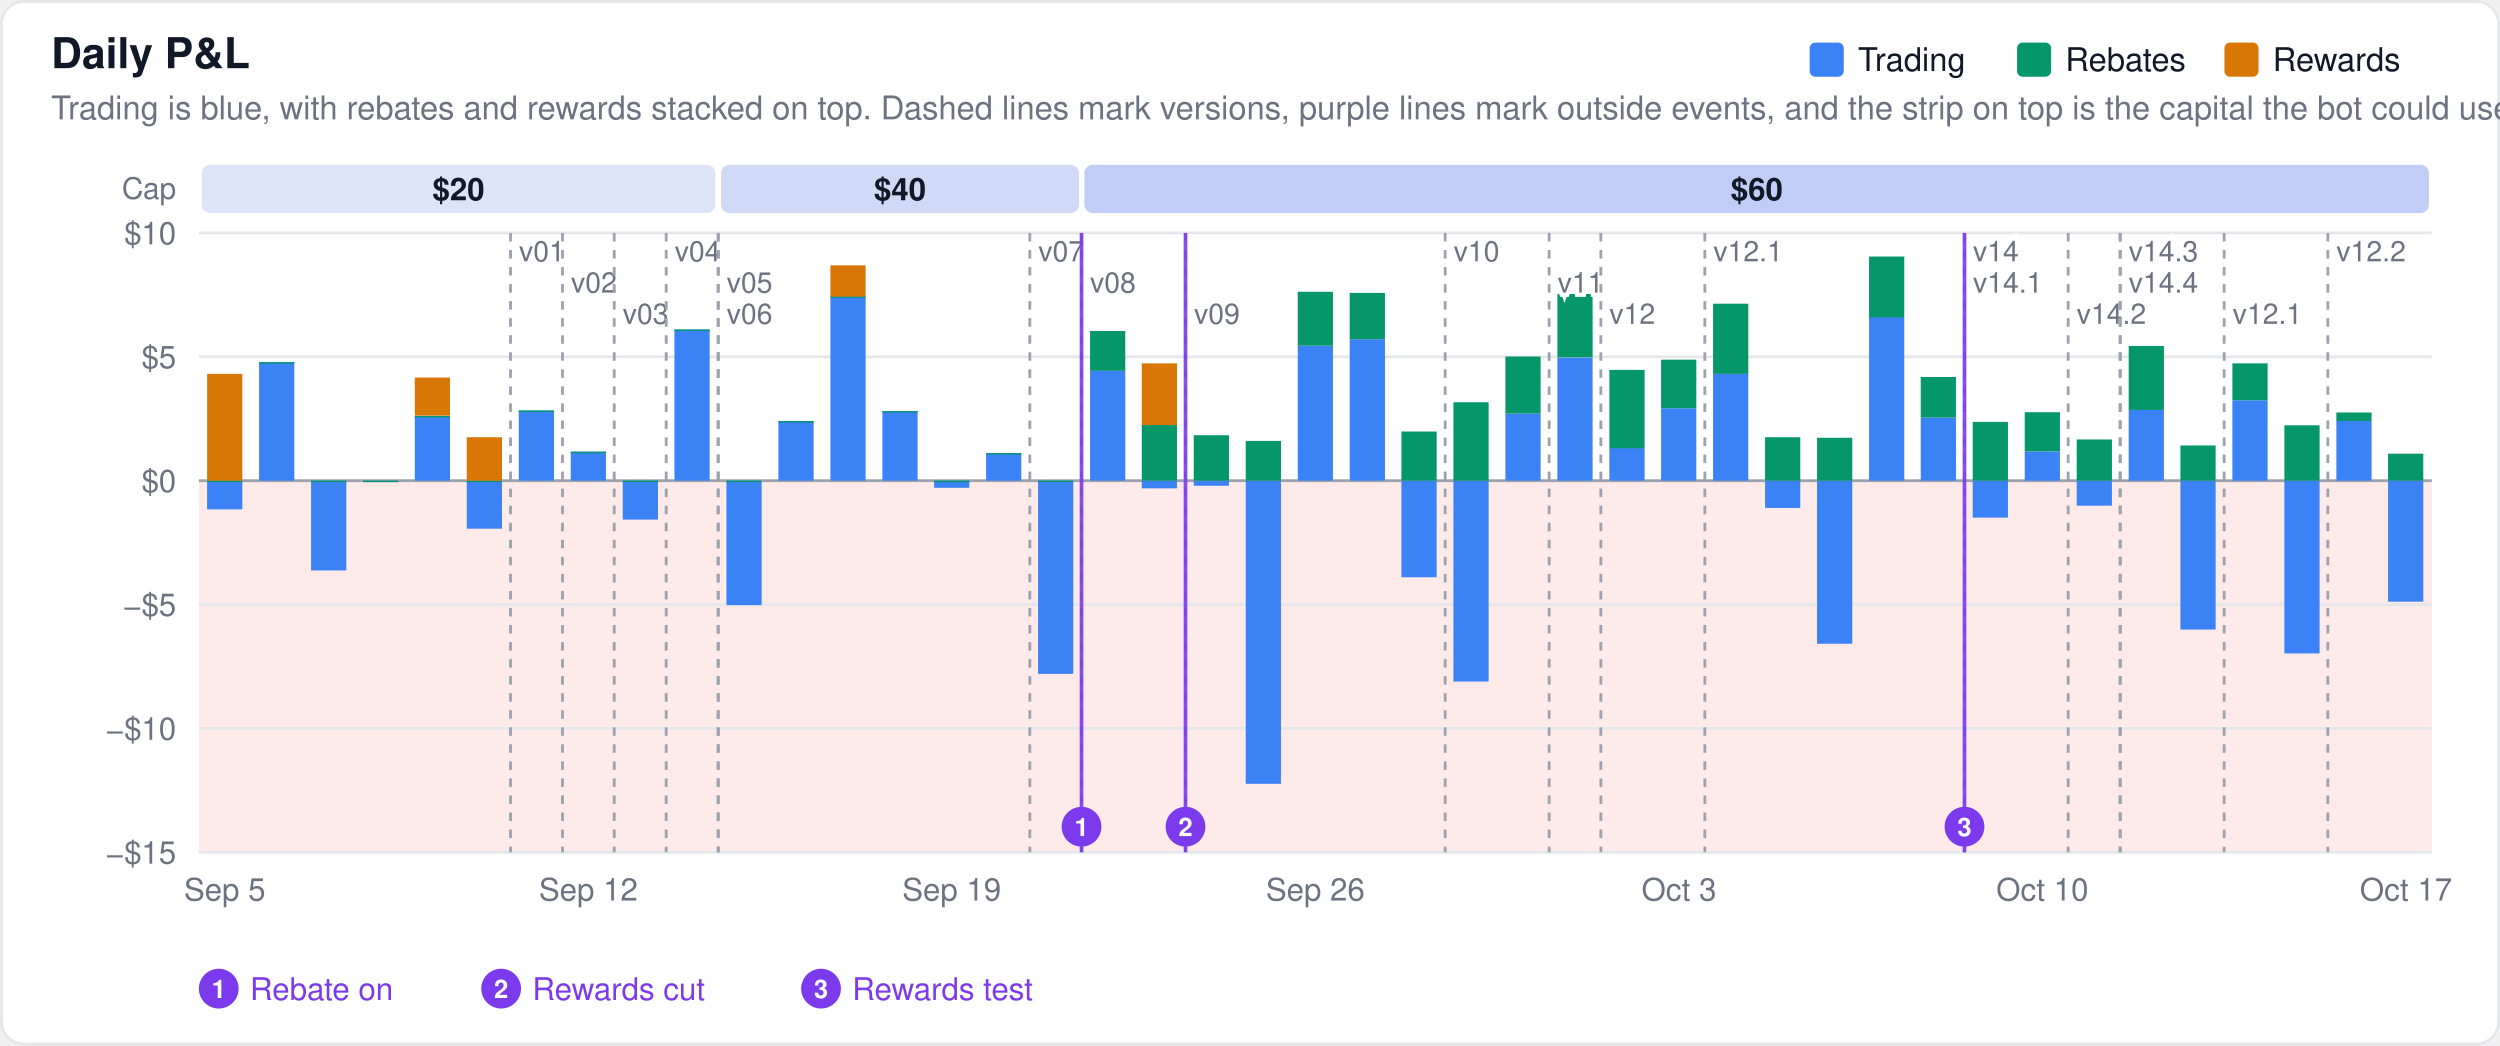
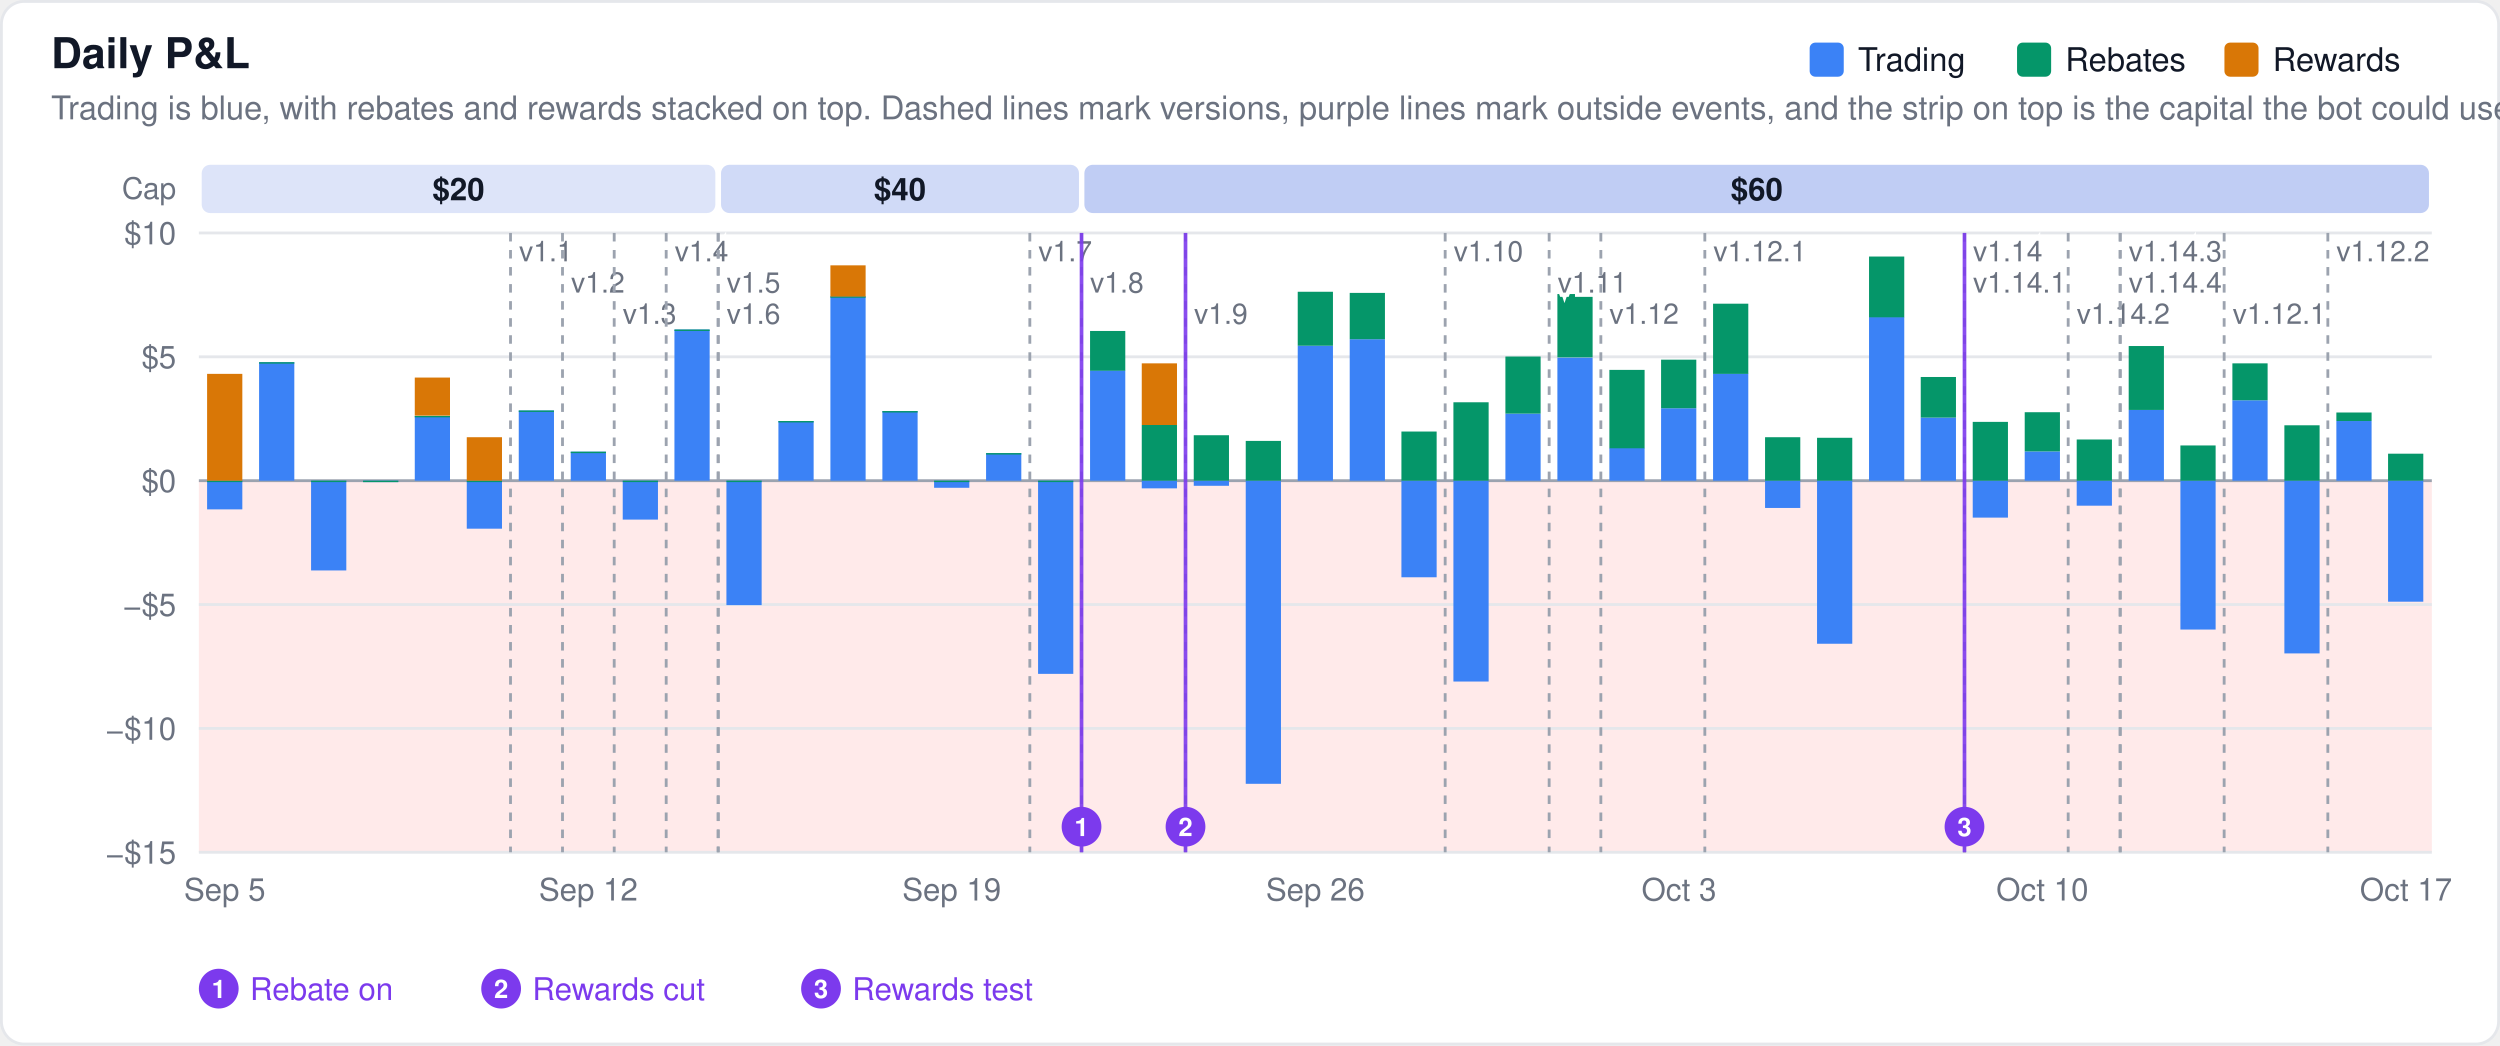
<svg xmlns="http://www.w3.org/2000/svg" width="880" height="368" viewBox="0 0 880 368" font-family="-apple-system,BlinkMacSystemFont,Segoe UI,Helvetica,Arial,sans-serif">
  <rect x="0.5" y="0.5" width="879" height="367" rx="8" fill="#ffffff" stroke="#e5e7eb" />
  <rect x="70" y="169.2" width="786" height="130.8" fill="#fee2e2" fill-opacity="0.75" />
  <text x="18" y="24" font-size="15" font-weight="600" fill="#111827">Daily P&amp;L</text>
  <text x="18" y="42" font-size="11.5" fill="#6b7280">Trading is blue, with rebates and rewards stacked on top. Dashed lines mark versions, purple lines mark outside events, and the strip on top is the capital the bot could use.</text>
  <line x1="70" x2="856" y1="300.0" y2="300.0" stroke="#e5e7eb" stroke-width="1" />
  <text x="62" y="304.0" font-size="11" text-anchor="end" fill="#6b7280">−$15</text>
  <line x1="70" x2="856" y1="256.4" y2="256.4" stroke="#e5e7eb" stroke-width="1" />
  <text x="62" y="260.4" font-size="11" text-anchor="end" fill="#6b7280">−$10</text>
  <line x1="70" x2="856" y1="212.8" y2="212.8" stroke="#e5e7eb" stroke-width="1" />
  <text x="62" y="216.8" font-size="11" text-anchor="end" fill="#6b7280">−$5</text>
  <line x1="70" x2="856" y1="169.2" y2="169.2" stroke="#9ca3af" stroke-width="1" />
  <text x="62" y="173.2" font-size="11" text-anchor="end" fill="#6b7280">$0</text>
  <line x1="70" x2="856" y1="125.6" y2="125.6" stroke="#e5e7eb" stroke-width="1" />
  <text x="62" y="129.6" font-size="11" text-anchor="end" fill="#6b7280">$5</text>
  <line x1="70" x2="856" y1="82.0" y2="82.0" stroke="#e5e7eb" stroke-width="1" />
  <text x="62" y="86.0" font-size="11" text-anchor="end" fill="#6b7280">$10</text>
  <text x="62.0" y="70.0" font-size="10.5" text-anchor="end" fill="#6b7280" font-weight="400">Cap</text>
  <rect x="71.0" y="58" width="180.8" height="17" rx="3" fill="#1d4ed8" fill-opacity="0.15" />
  <text x="161.4" y="70.5" font-size="11" text-anchor="middle" fill="#111827" font-weight="600">$20</text>
  <rect x="253.8" y="58" width="126.0" height="17" rx="3" fill="#1d4ed8" fill-opacity="0.21" />
  <text x="316.8" y="70.5" font-size="11" text-anchor="middle" fill="#111827" font-weight="600">$40</text>
  <rect x="381.7" y="58" width="473.3" height="17" rx="3" fill="#1d4ed8" fill-opacity="0.28" />
  <text x="618.4" y="70.5" font-size="11" text-anchor="middle" fill="#111827" font-weight="600">$60</text>
  <rect x="72.9" y="169.2" width="12.4" height="10.1" fill="#3b82f6" fill-opacity="1.0" />
  <rect x="72.9" y="169.2" width="12.4" height="0.5" fill="#059669" fill-opacity="1.0" />
  <rect x="72.9" y="131.6" width="12.4" height="37.6" fill="#d97706" fill-opacity="1.0" />
  <rect x="91.2" y="127.5" width="12.4" height="41.7" fill="#3b82f6" fill-opacity="1.0" />
  <rect x="91.2" y="127.5" width="12.4" height="0.5" fill="#059669" fill-opacity="1.0" />
  <rect x="109.5" y="169.2" width="12.4" height="31.6" fill="#3b82f6" fill-opacity="1.0" />
  <rect x="109.5" y="169.2" width="12.4" height="0.5" fill="#059669" fill-opacity="1.0" />
  <rect x="127.8" y="169.2" width="12.4" height="0.5" fill="#3b82f6" fill-opacity="1.0" />
  <rect x="127.8" y="169.2" width="12.4" height="0.5" fill="#059669" fill-opacity="1.0" />
  <rect x="146.0" y="146.4" width="12.4" height="22.8" fill="#3b82f6" fill-opacity="1.0" />
  <rect x="146.0" y="146.4" width="12.4" height="0.5" fill="#059669" fill-opacity="1.0" />
  <rect x="146.0" y="132.9" width="12.4" height="13.4" fill="#d97706" fill-opacity="1.0" />
  <rect x="164.3" y="169.2" width="12.4" height="16.9" fill="#3b82f6" fill-opacity="1.0" />
  <rect x="164.3" y="169.2" width="12.4" height="0.5" fill="#059669" fill-opacity="1.0" />
  <rect x="164.3" y="153.9" width="12.4" height="15.3" fill="#d97706" fill-opacity="1.0" />
  <rect x="182.6" y="144.5" width="12.4" height="24.7" fill="#3b82f6" fill-opacity="1.0" />
  <rect x="182.6" y="144.5" width="12.4" height="0.5" fill="#059669" fill-opacity="1.0" />
  <rect x="200.9" y="159.0" width="12.4" height="10.2" fill="#3b82f6" fill-opacity="1.0" />
  <rect x="200.9" y="159.0" width="12.4" height="0.5" fill="#059669" fill-opacity="1.0" />
  <rect x="219.2" y="169.2" width="12.4" height="13.7" fill="#3b82f6" fill-opacity="1.0" />
  <rect x="219.2" y="169.2" width="12.4" height="0.5" fill="#059669" fill-opacity="1.0" />
  <rect x="237.4" y="116.0" width="12.4" height="53.2" fill="#3b82f6" fill-opacity="1.0" />
  <rect x="237.4" y="116.0" width="12.4" height="0.5" fill="#059669" fill-opacity="1.0" />
  <rect x="255.7" y="169.2" width="12.4" height="43.8" fill="#3b82f6" fill-opacity="1.0" />
  <rect x="255.7" y="169.2" width="12.4" height="0.5" fill="#059669" fill-opacity="1.0" />
  <rect x="274.0" y="148.2" width="12.4" height="21.0" fill="#3b82f6" fill-opacity="1.0" />
  <rect x="274.0" y="148.2" width="12.4" height="0.5" fill="#059669" fill-opacity="1.0" />
  <rect x="292.3" y="104.3" width="12.4" height="64.9" fill="#3b82f6" fill-opacity="1.0" />
  <rect x="292.3" y="104.3" width="12.4" height="0.5" fill="#059669" fill-opacity="1.0" />
  <rect x="292.3" y="93.4" width="12.4" height="11.0" fill="#d97706" fill-opacity="1.0" />
  <rect x="310.6" y="144.7" width="12.4" height="24.5" fill="#3b82f6" fill-opacity="1.0" />
  <rect x="310.6" y="144.7" width="12.4" height="0.5" fill="#059669" fill-opacity="1.0" />
  <rect x="328.8" y="169.2" width="12.4" height="2.5" fill="#3b82f6" fill-opacity="1.0" />
  <rect x="328.8" y="169.2" width="12.4" height="0.5" fill="#059669" fill-opacity="1.0" />
  <rect x="347.1" y="159.5" width="12.4" height="9.7" fill="#3b82f6" fill-opacity="1.0" />
  <rect x="347.1" y="159.5" width="12.4" height="0.5" fill="#059669" fill-opacity="1.0" />
  <rect x="365.4" y="169.2" width="12.4" height="68.0" fill="#3b82f6" fill-opacity="1.0" />
  <rect x="365.4" y="169.2" width="12.4" height="0.5" fill="#059669" fill-opacity="1.0" />
  <rect x="383.7" y="130.4" width="12.4" height="38.8" fill="#3b82f6" fill-opacity="1.0" />
  <rect x="383.7" y="116.5" width="12.4" height="14.0" fill="#059669" fill-opacity="1.0" />
  <rect x="401.9" y="169.2" width="12.4" height="2.7" fill="#3b82f6" fill-opacity="1.0" />
  <rect x="401.9" y="149.6" width="12.4" height="19.6" fill="#059669" fill-opacity="1.0" />
  <rect x="401.9" y="127.9" width="12.4" height="21.7" fill="#d97706" fill-opacity="1.0" />
  <rect x="420.2" y="169.2" width="12.4" height="1.8" fill="#3b82f6" fill-opacity="1.0" />
  <rect x="420.2" y="153.2" width="12.4" height="16.0" fill="#059669" fill-opacity="1.0" />
  <rect x="438.5" y="169.2" width="12.4" height="106.7" fill="#3b82f6" fill-opacity="1.0" />
  <rect x="438.5" y="155.2" width="12.4" height="14.0" fill="#059669" fill-opacity="1.0" />
  <rect x="456.8" y="121.7" width="12.4" height="47.5" fill="#3b82f6" fill-opacity="1.0" />
  <rect x="456.8" y="102.7" width="12.4" height="19.0" fill="#059669" fill-opacity="1.0" />
  <rect x="475.1" y="119.4" width="12.4" height="49.8" fill="#3b82f6" fill-opacity="1.0" />
  <rect x="475.1" y="103.1" width="12.4" height="16.3" fill="#059669" fill-opacity="1.0" />
  <rect x="493.3" y="169.2" width="12.4" height="34.0" fill="#3b82f6" fill-opacity="1.0" />
  <rect x="493.3" y="151.9" width="12.4" height="17.3" fill="#059669" fill-opacity="1.0" />
  <rect x="511.6" y="169.2" width="12.4" height="70.7" fill="#3b82f6" fill-opacity="1.0" />
  <rect x="511.6" y="141.6" width="12.4" height="27.6" fill="#059669" fill-opacity="1.0" />
  <rect x="529.9" y="145.6" width="12.4" height="23.6" fill="#3b82f6" fill-opacity="1.0" />
  <rect x="529.9" y="125.5" width="12.4" height="20.1" fill="#059669" fill-opacity="1.0" />
  <rect x="548.2" y="125.9" width="12.4" height="43.3" fill="#3b82f6" fill-opacity="1.0" />
  <rect x="548.2" y="103.5" width="12.4" height="22.3" fill="#059669" fill-opacity="1.0" />
  <rect x="566.5" y="157.7" width="12.4" height="11.5" fill="#3b82f6" fill-opacity="1.0" />
  <rect x="566.5" y="130.2" width="12.4" height="27.6" fill="#059669" fill-opacity="1.0" />
  <rect x="584.7" y="143.7" width="12.4" height="25.5" fill="#3b82f6" fill-opacity="1.0" />
  <rect x="584.7" y="126.6" width="12.4" height="17.1" fill="#059669" fill-opacity="1.0" />
  <rect x="603.0" y="131.5" width="12.4" height="37.7" fill="#3b82f6" fill-opacity="1.0" />
  <rect x="603.0" y="106.9" width="12.4" height="24.7" fill="#059669" fill-opacity="1.0" />
  <rect x="621.3" y="169.2" width="12.4" height="9.6" fill="#3b82f6" fill-opacity="1.0" />
  <rect x="621.3" y="153.9" width="12.4" height="15.3" fill="#059669" fill-opacity="1.0" />
  <rect x="639.6" y="169.2" width="12.4" height="57.4" fill="#3b82f6" fill-opacity="1.0" />
  <rect x="639.6" y="154.1" width="12.4" height="15.1" fill="#059669" fill-opacity="1.0" />
  <rect x="657.9" y="111.6" width="12.4" height="57.6" fill="#3b82f6" fill-opacity="1.0" />
  <rect x="657.9" y="90.3" width="12.4" height="21.4" fill="#059669" fill-opacity="1.0" />
  <rect x="676.1" y="147.0" width="12.4" height="22.2" fill="#3b82f6" fill-opacity="1.0" />
  <rect x="676.1" y="132.7" width="12.4" height="14.3" fill="#059669" fill-opacity="1.0" />
  <rect x="694.4" y="169.2" width="12.4" height="13.0" fill="#3b82f6" fill-opacity="1.0" />
  <rect x="694.4" y="148.5" width="12.4" height="20.7" fill="#059669" fill-opacity="1.0" />
  <rect x="712.7" y="158.9" width="12.4" height="10.3" fill="#3b82f6" fill-opacity="1.0" />
  <rect x="712.7" y="145.1" width="12.4" height="13.8" fill="#059669" fill-opacity="1.0" />
  <rect x="731.0" y="169.2" width="12.4" height="8.8" fill="#3b82f6" fill-opacity="1.0" />
  <rect x="731.0" y="154.7" width="12.4" height="14.5" fill="#059669" fill-opacity="1.0" />
  <rect x="749.3" y="144.3" width="12.4" height="24.9" fill="#3b82f6" fill-opacity="1.0" />
  <rect x="749.3" y="121.8" width="12.4" height="22.5" fill="#059669" fill-opacity="1.0" />
  <rect x="767.5" y="169.2" width="12.4" height="52.4" fill="#3b82f6" fill-opacity="1.0" />
  <rect x="767.5" y="156.8" width="12.4" height="12.4" fill="#059669" fill-opacity="1.0" />
  <rect x="785.8" y="140.9" width="12.4" height="28.3" fill="#3b82f6" fill-opacity="1.0" />
  <rect x="785.8" y="127.9" width="12.4" height="13.0" fill="#059669" fill-opacity="1.0" />
  <rect x="804.1" y="169.2" width="12.4" height="60.8" fill="#3b82f6" fill-opacity="1.0" />
  <rect x="804.1" y="149.7" width="12.4" height="19.5" fill="#059669" fill-opacity="1.0" />
  <rect x="822.4" y="148.2" width="12.4" height="21.0" fill="#3b82f6" fill-opacity="1.0" />
  <rect x="822.4" y="145.2" width="12.4" height="3.0" fill="#059669" fill-opacity="1.0" />
  <rect x="840.6" y="169.2" width="12.4" height="42.6" fill="#3b82f6" fill-opacity="1.0" />
  <rect x="840.6" y="159.7" width="12.4" height="9.5" fill="#059669" fill-opacity="1.0" />
  <line x1="179.7" x2="179.7" y1="82" y2="300" stroke="#9ca3af" stroke-width="1" stroke-dasharray="3,3" />
-   <text x="182.7" y="92" font-size="10" fill="#6b7280" stroke="#ffffff" stroke-width="3" paint-order="stroke">v01</text>
+   <text x="182.7" y="92" font-size="10" fill="#6b7280" stroke="#ffffff" stroke-width="3" paint-order="stroke">v1.1</text>
  <line x1="198.0" x2="198.0" y1="82" y2="300" stroke="#9ca3af" stroke-width="1" stroke-dasharray="3,3" />
-   <text x="201.0" y="103" font-size="10" fill="#6b7280" stroke="#ffffff" stroke-width="3" paint-order="stroke">v02</text>
+   <text x="201.0" y="103" font-size="10" fill="#6b7280" stroke="#ffffff" stroke-width="3" paint-order="stroke">v1.2</text>
  <line x1="216.2" x2="216.2" y1="82" y2="300" stroke="#9ca3af" stroke-width="1" stroke-dasharray="3,3" />
-   <text x="219.2" y="114" font-size="10" fill="#6b7280" stroke="#ffffff" stroke-width="3" paint-order="stroke">v03</text>
+   <text x="219.2" y="114" font-size="10" fill="#6b7280" stroke="#ffffff" stroke-width="3" paint-order="stroke">v1.3</text>
  <line x1="234.5" x2="234.5" y1="82" y2="300" stroke="#9ca3af" stroke-width="1" stroke-dasharray="3,3" />
-   <text x="237.5" y="92" font-size="10" fill="#6b7280" stroke="#ffffff" stroke-width="3" paint-order="stroke">v04</text>
+   <text x="237.5" y="92" font-size="10" fill="#6b7280" stroke="#ffffff" stroke-width="3" paint-order="stroke">v1.4</text>
  <line x1="252.8" x2="252.8" y1="82" y2="300" stroke="#9ca3af" stroke-width="1" stroke-dasharray="3,3" />
-   <text x="255.8" y="103" font-size="10" fill="#6b7280" stroke="#ffffff" stroke-width="3" paint-order="stroke">v05</text>
+   <text x="255.8" y="103" font-size="10" fill="#6b7280" stroke="#ffffff" stroke-width="3" paint-order="stroke">v1.5</text>
  <line x1="252.8" x2="252.8" y1="82" y2="300" stroke="#9ca3af" stroke-width="1" stroke-dasharray="3,3" />
-   <text x="255.8" y="114" font-size="10" fill="#6b7280" stroke="#ffffff" stroke-width="3" paint-order="stroke">v06</text>
+   <text x="255.8" y="114" font-size="10" fill="#6b7280" stroke="#ffffff" stroke-width="3" paint-order="stroke">v1.6</text>
  <line x1="362.5" x2="362.5" y1="82" y2="300" stroke="#9ca3af" stroke-width="1" stroke-dasharray="3,3" />
-   <text x="365.5" y="92" font-size="10" fill="#6b7280" stroke="#ffffff" stroke-width="3" paint-order="stroke">v07</text>
+   <text x="365.5" y="92" font-size="10" fill="#6b7280" stroke="#ffffff" stroke-width="3" paint-order="stroke">v1.7</text>
  <line x1="380.7" x2="380.7" y1="82" y2="300" stroke="#9ca3af" stroke-width="1" stroke-dasharray="3,3" />
-   <text x="383.7" y="103" font-size="10" fill="#6b7280" stroke="#ffffff" stroke-width="3" paint-order="stroke">v08</text>
+   <text x="383.7" y="103" font-size="10" fill="#6b7280" stroke="#ffffff" stroke-width="3" paint-order="stroke">v1.8</text>
  <line x1="417.3" x2="417.3" y1="82" y2="300" stroke="#9ca3af" stroke-width="1" stroke-dasharray="3,3" />
-   <text x="420.3" y="114" font-size="10" fill="#6b7280" stroke="#ffffff" stroke-width="3" paint-order="stroke">v09</text>
+   <text x="420.3" y="114" font-size="10" fill="#6b7280" stroke="#ffffff" stroke-width="3" paint-order="stroke">v1.9</text>
  <line x1="508.7" x2="508.7" y1="82" y2="300" stroke="#9ca3af" stroke-width="1" stroke-dasharray="3,3" />
-   <text x="511.7" y="92" font-size="10" fill="#6b7280" stroke="#ffffff" stroke-width="3" paint-order="stroke">v10</text>
+   <text x="511.7" y="92" font-size="10" fill="#6b7280" stroke="#ffffff" stroke-width="3" paint-order="stroke">v1.10</text>
  <line x1="545.3" x2="545.3" y1="82" y2="300" stroke="#9ca3af" stroke-width="1" stroke-dasharray="3,3" />
-   <text x="548.3" y="103" font-size="10" fill="#6b7280" stroke="#ffffff" stroke-width="3" paint-order="stroke">v11</text>
+   <text x="548.3" y="103" font-size="10" fill="#6b7280" stroke="#ffffff" stroke-width="3" paint-order="stroke">v1.11</text>
  <line x1="563.5" x2="563.5" y1="82" y2="300" stroke="#9ca3af" stroke-width="1" stroke-dasharray="3,3" />
-   <text x="566.5" y="114" font-size="10" fill="#6b7280" stroke="#ffffff" stroke-width="3" paint-order="stroke">v12</text>
+   <text x="566.5" y="114" font-size="10" fill="#6b7280" stroke="#ffffff" stroke-width="3" paint-order="stroke">v1.12</text>
  <line x1="600.1" x2="600.1" y1="82" y2="300" stroke="#9ca3af" stroke-width="1" stroke-dasharray="3,3" />
-   <text x="603.1" y="92" font-size="10" fill="#6b7280" stroke="#ffffff" stroke-width="3" paint-order="stroke">v12.1</text>
+   <text x="603.1" y="92" font-size="10" fill="#6b7280" stroke="#ffffff" stroke-width="3" paint-order="stroke">v1.12.1</text>
  <line x1="691.5" x2="691.5" y1="82" y2="300" stroke="#9ca3af" stroke-width="1" stroke-dasharray="3,3" />
-   <text x="694.5" y="92" font-size="10" fill="#6b7280" stroke="#ffffff" stroke-width="3" paint-order="stroke">v14</text>
+   <text x="694.5" y="92" font-size="10" fill="#6b7280" stroke="#ffffff" stroke-width="3" paint-order="stroke">v1.14</text>
  <line x1="691.5" x2="691.5" y1="82" y2="300" stroke="#9ca3af" stroke-width="1" stroke-dasharray="3,3" />
-   <text x="694.5" y="103" font-size="10" fill="#6b7280" stroke="#ffffff" stroke-width="3" paint-order="stroke">v14.1</text>
+   <text x="694.5" y="103" font-size="10" fill="#6b7280" stroke="#ffffff" stroke-width="3" paint-order="stroke">v1.14.1</text>
  <line x1="728.0" x2="728.0" y1="82" y2="300" stroke="#9ca3af" stroke-width="1" stroke-dasharray="3,3" />
-   <text x="731.0" y="114" font-size="10" fill="#6b7280" stroke="#ffffff" stroke-width="3" paint-order="stroke">v14.2</text>
+   <text x="731.0" y="114" font-size="10" fill="#6b7280" stroke="#ffffff" stroke-width="3" paint-order="stroke">v1.14.2</text>
  <line x1="746.3" x2="746.3" y1="82" y2="300" stroke="#9ca3af" stroke-width="1" stroke-dasharray="3,3" />
-   <text x="749.3" y="92" font-size="10" fill="#6b7280" stroke="#ffffff" stroke-width="3" paint-order="stroke">v14.3</text>
+   <text x="749.3" y="92" font-size="10" fill="#6b7280" stroke="#ffffff" stroke-width="3" paint-order="stroke">v1.14.3</text>
  <line x1="746.3" x2="746.3" y1="82" y2="300" stroke="#9ca3af" stroke-width="1" stroke-dasharray="3,3" />
-   <text x="749.3" y="103" font-size="10" fill="#6b7280" stroke="#ffffff" stroke-width="3" paint-order="stroke">v14.4</text>
+   <text x="749.3" y="103" font-size="10" fill="#6b7280" stroke="#ffffff" stroke-width="3" paint-order="stroke">v1.14.4</text>
  <line x1="782.9" x2="782.9" y1="82" y2="300" stroke="#9ca3af" stroke-width="1" stroke-dasharray="3,3" />
-   <text x="785.9" y="114" font-size="10" fill="#6b7280" stroke="#ffffff" stroke-width="3" paint-order="stroke">v12.1</text>
+   <text x="785.9" y="114" font-size="10" fill="#6b7280" stroke="#ffffff" stroke-width="3" paint-order="stroke">v1.12.1</text>
  <line x1="819.4" x2="819.4" y1="82" y2="300" stroke="#9ca3af" stroke-width="1" stroke-dasharray="3,3" />
-   <text x="822.4" y="92" font-size="10" fill="#6b7280" stroke="#ffffff" stroke-width="3" paint-order="stroke">v12.2</text>
+   <text x="822.4" y="92" font-size="10" fill="#6b7280" stroke="#ffffff" stroke-width="3" paint-order="stroke">v1.12.2</text>
  <line x1="380.7" x2="380.7" y1="82" y2="300" stroke="#7c3aed" stroke-width="1.3" opacity="0.9" />
  <circle cx="380.7" cy="291.0" r="7" fill="#7c3aed" />
  <text x="380.7" y="294.3" font-size="9" font-weight="600" text-anchor="middle" fill="#ffffff">1</text>
  <line x1="417.3" x2="417.3" y1="82" y2="300" stroke="#7c3aed" stroke-width="1.3" opacity="0.9" />
  <circle cx="417.3" cy="291.0" r="7" fill="#7c3aed" />
  <text x="417.3" y="294.3" font-size="9" font-weight="600" text-anchor="middle" fill="#ffffff">2</text>
  <line x1="691.5" x2="691.5" y1="82" y2="300" stroke="#7c3aed" stroke-width="1.3" opacity="0.9" />
  <circle cx="691.5" cy="291.0" r="7" fill="#7c3aed" />
  <text x="691.5" y="294.3" font-size="9" font-weight="600" text-anchor="middle" fill="#ffffff">3</text>
  <circle cx="77.0" cy="348.0" r="7" fill="#7c3aed" />
  <text x="77.0" y="351.3" font-size="9" font-weight="600" text-anchor="middle" fill="#ffffff">1</text>
  <text x="88.0" y="352.0" font-size="11" fill="#7c3aed">Rebate on</text>
  <circle cx="176.4" cy="348.0" r="7" fill="#7c3aed" />
  <text x="176.4" y="351.3" font-size="9" font-weight="600" text-anchor="middle" fill="#ffffff">2</text>
  <text x="187.4" y="352.0" font-size="11" fill="#7c3aed">Rewards cut</text>
  <circle cx="289.0" cy="348.0" r="7" fill="#7c3aed" />
  <text x="289.0" y="351.3" font-size="9" font-weight="600" text-anchor="middle" fill="#ffffff">3</text>
  <text x="300.0" y="352.0" font-size="11" fill="#7c3aed">Rewards test</text>
  <rect x="783.0" y="15" width="12" height="12" rx="2" fill="#d97706" />
  <text x="800.0" y="25" font-size="11.5" fill="#111827">Rewards</text>
  <rect x="710.0" y="15" width="12" height="12" rx="2" fill="#059669" />
  <text x="727.0" y="25" font-size="11.5" fill="#111827">Rebates</text>
  <rect x="637.0" y="15" width="12" height="12" rx="2" fill="#3b82f6" />
  <text x="654.0" y="25" font-size="11.5" fill="#111827">Trading</text>
  <text x="79.1" y="317" font-size="11" text-anchor="middle" fill="#6b7280">Sep 5</text>
  <text x="207.1" y="317" font-size="11" text-anchor="middle" fill="#6b7280">Sep 12</text>
  <text x="335.0" y="317" font-size="11" text-anchor="middle" fill="#6b7280">Sep 19</text>
  <text x="463.0" y="317" font-size="11" text-anchor="middle" fill="#6b7280">Sep 26</text>
  <text x="591.0" y="317" font-size="11" text-anchor="middle" fill="#6b7280">Oct 3</text>
  <text x="718.9" y="317" font-size="11" text-anchor="middle" fill="#6b7280">Oct 10</text>
  <text x="846.9" y="317" font-size="11" text-anchor="middle" fill="#6b7280">Oct 17</text>
</svg>
